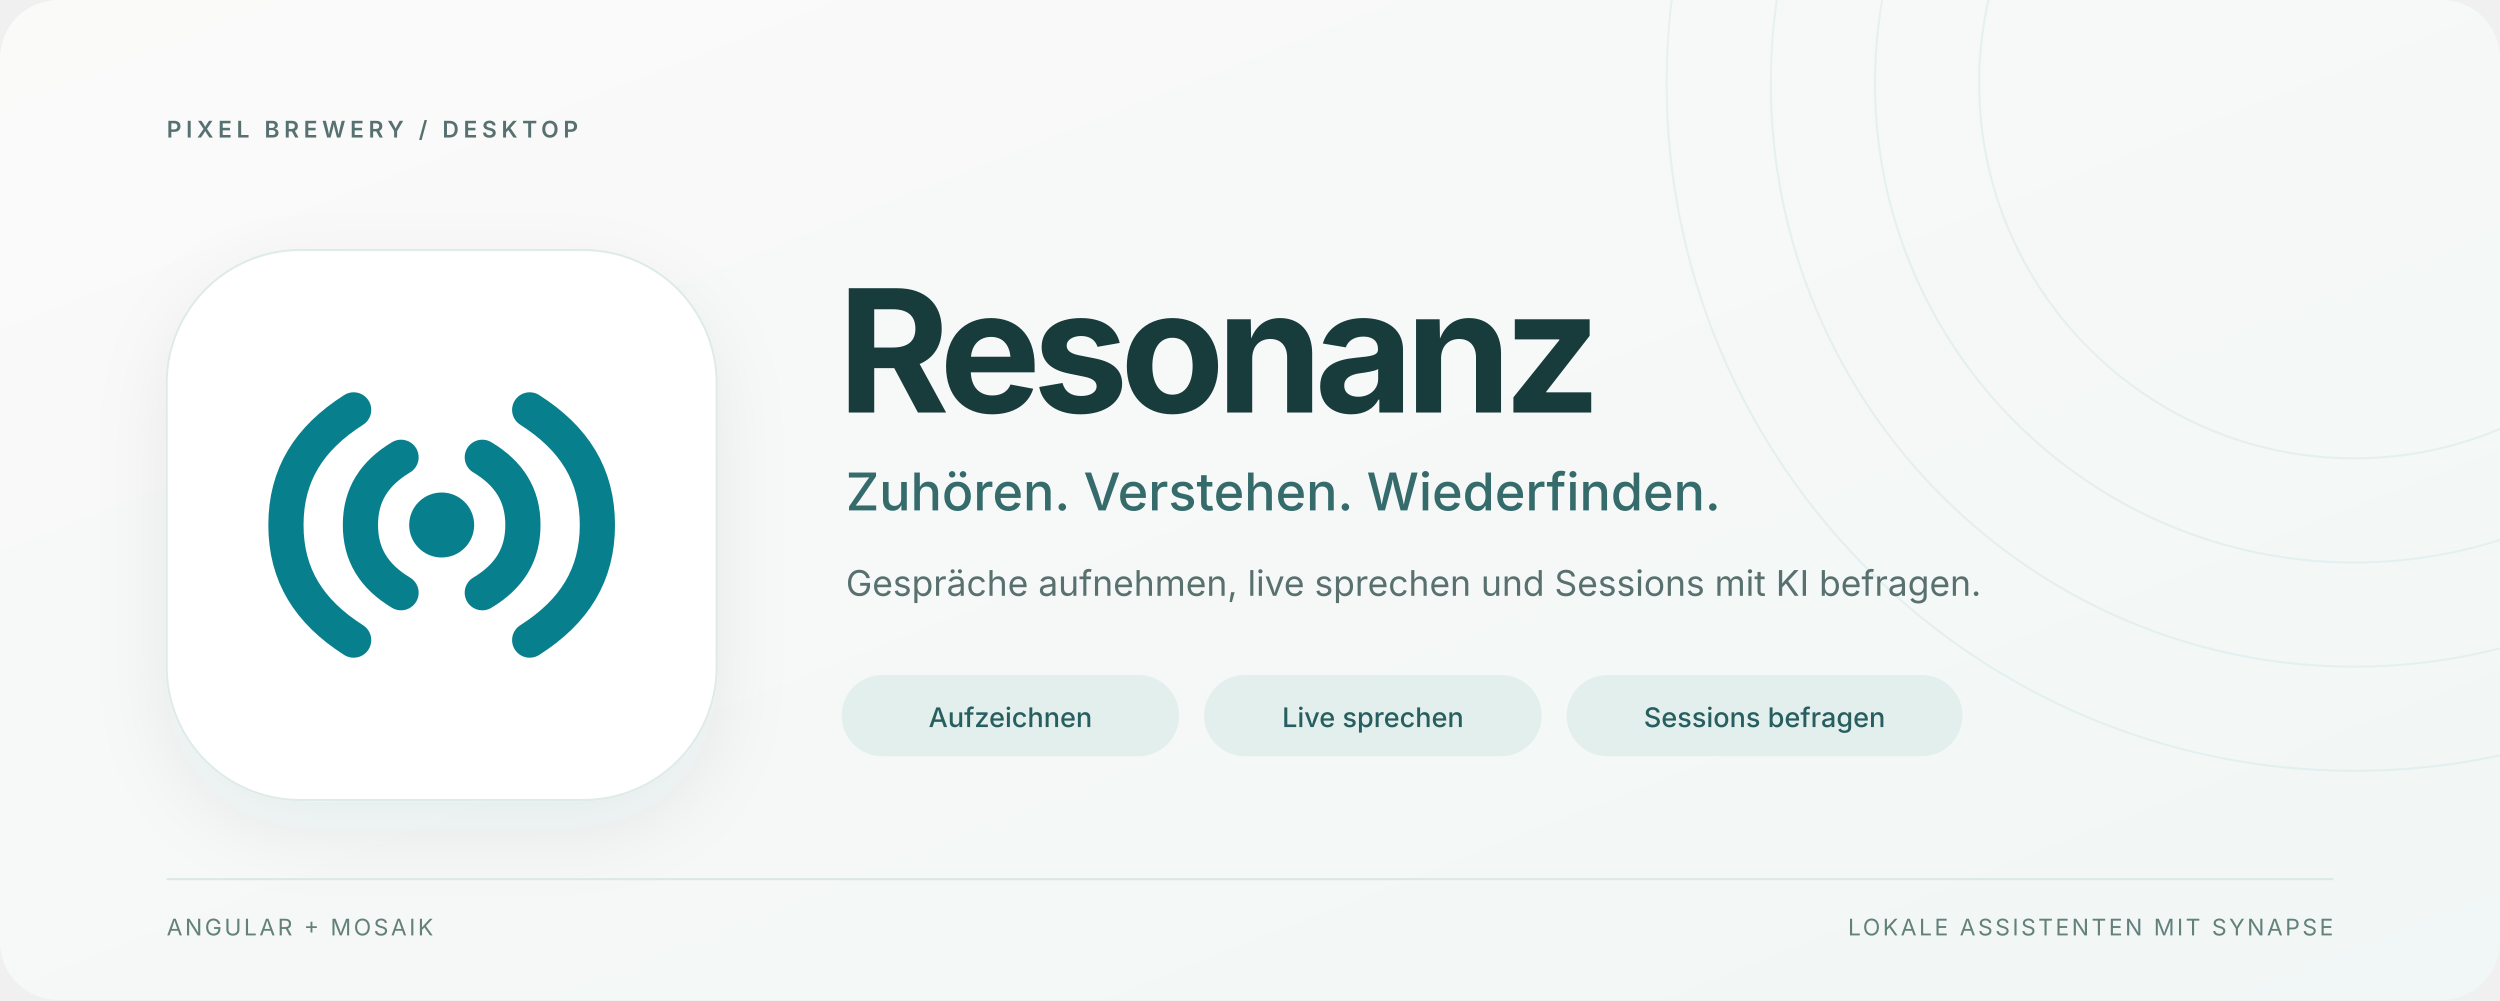
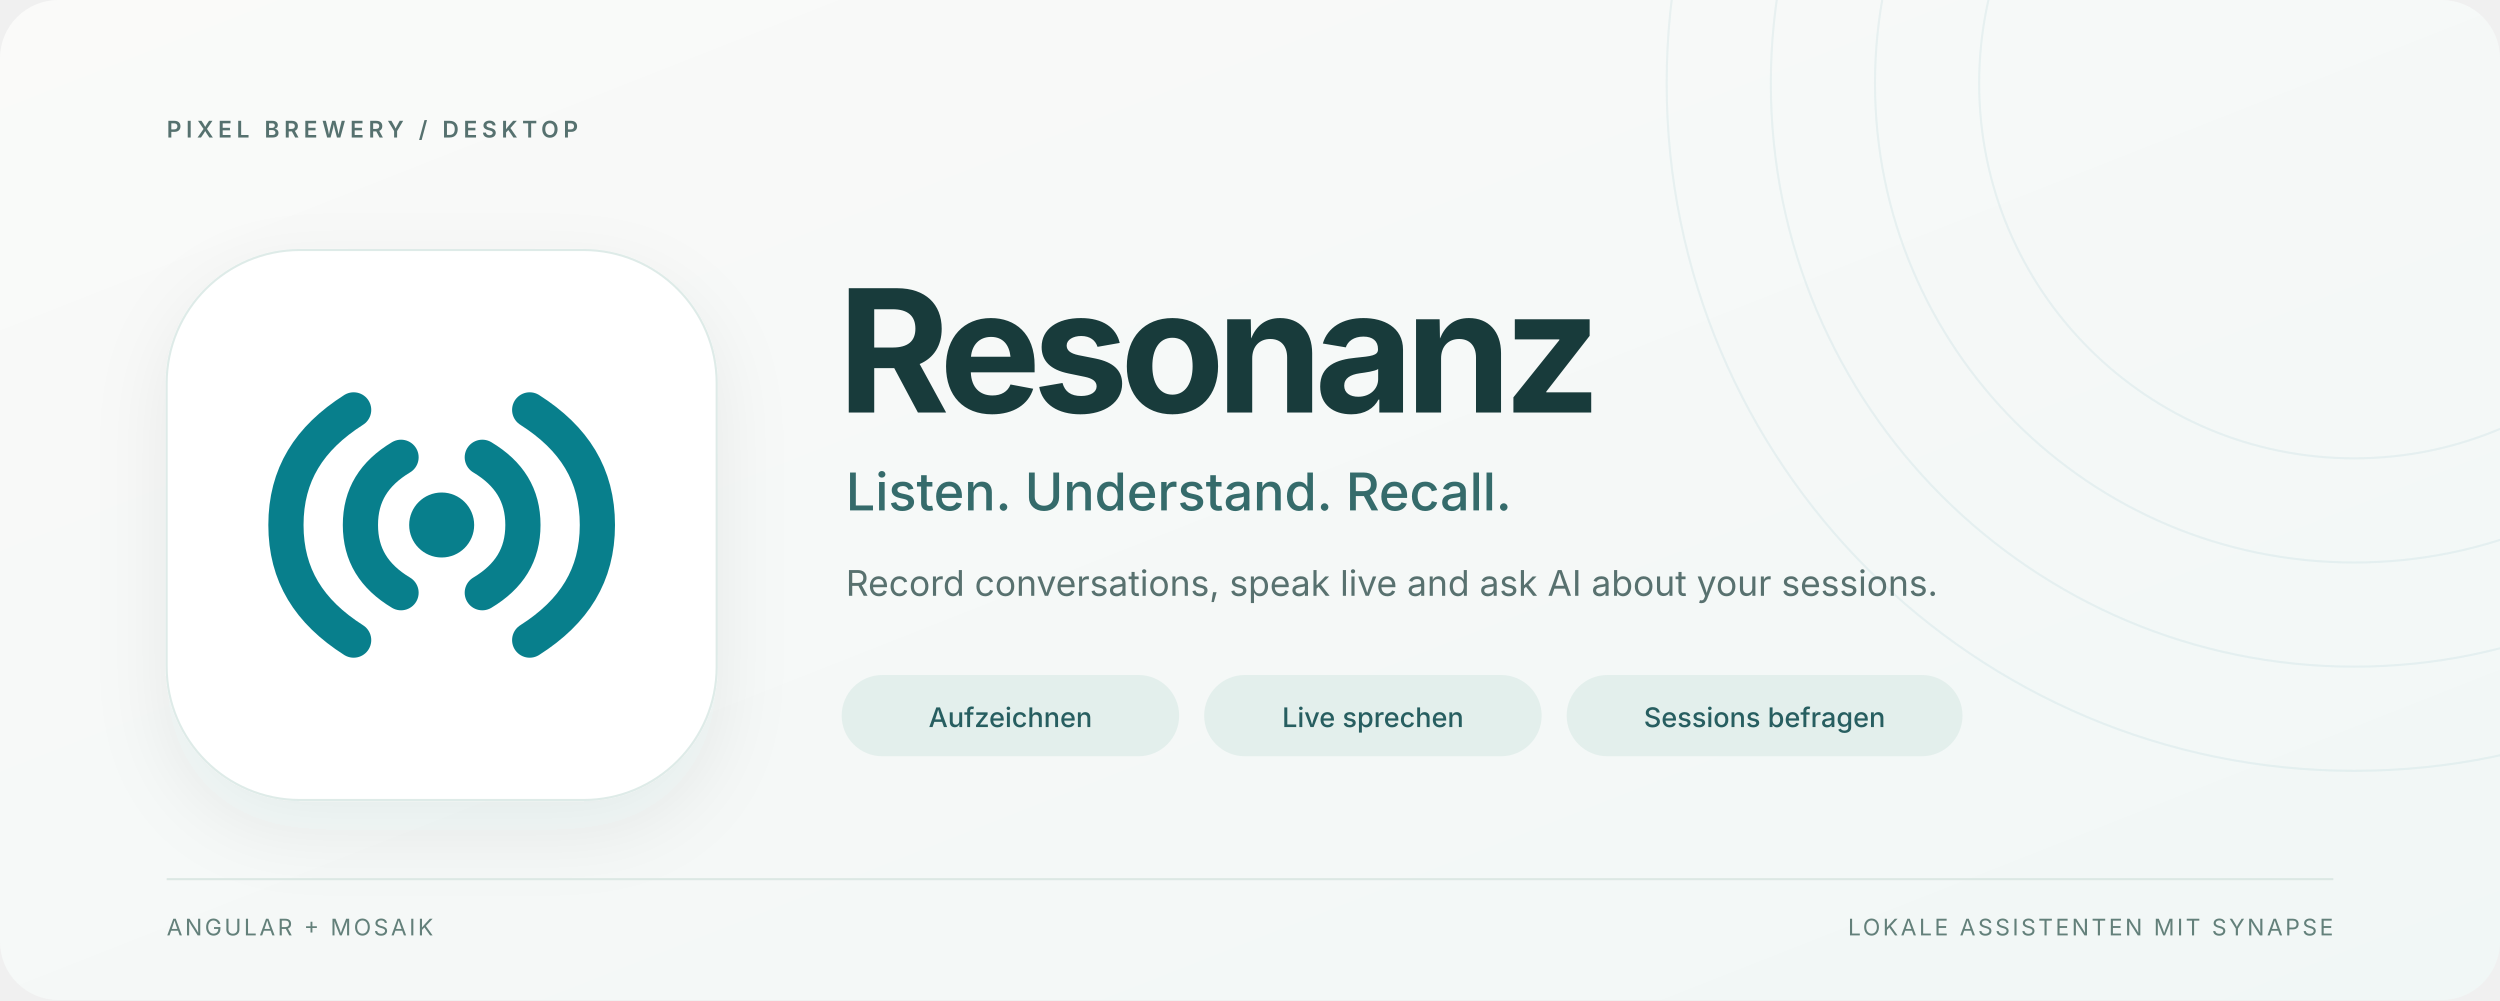
<svg xmlns="http://www.w3.org/2000/svg" width="1200" height="480" viewBox="0 0 1200 480" role="img" aria-labelledby="title description">
  <defs>
    <linearGradient id="background" x1="0" y1="0" x2="1" y2="1">
      <stop offset="0" stop-color="#fafaf9" />
      <stop offset="1" stop-color="#f1f7f6" />
    </linearGradient>
    <filter id="icon-shadow" x="-30%" y="-30%" width="160%" height="170%">
      <feDropShadow dx="0" dy="14" stdDeviation="18" flood-color="#0a3a40" flood-opacity="0.07" />
    </filter>
  </defs>
  <rect width="1200" height="480" rx="28" fill="url(#background)" />
  <g fill="none" stroke="#087f8c" stroke-width="1" opacity="0.07">
    <circle cx="1130" cy="40" r="180" />
    <circle cx="1130" cy="40" r="230" />
    <circle cx="1130" cy="40" r="280" />
    <circle cx="1130" cy="40" r="330" />
  </g>
  <text x="80" y="66" fill="#56716f" font-family="Inter, system-ui, sans-serif" font-size="11" font-weight="600" letter-spacing="2.2">PIXEL BREWERY / DESKTOP</text>
  <rect x="80" y="120" width="264" height="264" rx="64" fill="#ffffff" stroke="#deebe8" filter="url(#icon-shadow)" />
  <g transform="translate(108 148) scale(6.5)" fill="none" stroke="#087f8c" stroke-width="2.6" stroke-linecap="round">
    <path d="M9.5 7.5C6.2 9.6 4.5 12.3 4.5 16s1.7 6.4 5 8.5M22.5 7.5c3.3 2.1 5 4.8 5 8.5s-1.7 6.4-5 8.5" />
    <path d="M13 11c-2 1.2-3 2.8-3 5s1 3.8 3 5M19 11c2 1.2 3 2.8 3 5s-1 3.8-3 5" />
    <circle cx="16" cy="16" r="2.4" fill="#087f8c" stroke="none" />
  </g>
  <text x="402" y="198" fill="#183b3b" font-family="Inter, system-ui, sans-serif" font-size="82" font-weight="650" letter-spacing="-4">Resonanz</text>
-   <text x="406" y="245" fill="#356b6b" font-family="Inter, system-ui, sans-serif" font-size="25" font-weight="450">Zuhören. Verstehen. Wiederfinden.</text>
-   <text x="406" y="286" fill="#58716f" font-family="Inter, system-ui, sans-serif" font-size="17">Gespräche aufnehmen, live sprechen und Sessions mit KI befragen.</text>
+   <text x="406" y="245" fill="#356b6b" font-family="Inter, system-ui, sans-serif" font-size="25" font-weight="450">Listen. Understand. Recall.</text>
+   <text x="406" y="286" fill="#58716f" font-family="Inter, system-ui, sans-serif" font-size="17">Record conversations, speak live and ask AI about your sessions.</text>
  <g font-family="Inter, system-ui, sans-serif" font-size="13" font-weight="550" fill="#275e60">
    <rect x="404" y="324" width="162" height="39" rx="19.5" fill="#e3efec" />
    <rect x="578" y="324" width="162" height="39" rx="19.5" fill="#e3efec" />
    <rect x="752" y="324" width="190" height="39" rx="19.5" fill="#e3efec" />
    <text x="485" y="349" text-anchor="middle">Aufzeichnen</text>
    <text x="659" y="349" text-anchor="middle">Live sprechen</text>
    <text x="847" y="349" text-anchor="middle">Sessions befragen</text>
  </g>
  <path d="M80 422H1120" stroke="#dce8e4" />
  <text x="80" y="449" fill="#63807a" font-family="Inter, system-ui, sans-serif" font-size="11" letter-spacing="1.2">ANGULAR + MOSAIK</text>
  <text x="1120" y="449" text-anchor="end" fill="#63807a" font-family="Inter, system-ui, sans-serif" font-size="11" letter-spacing="1.2">LOKALE ASSISTENTEN MIT SYNAPSE</text>
</svg>
